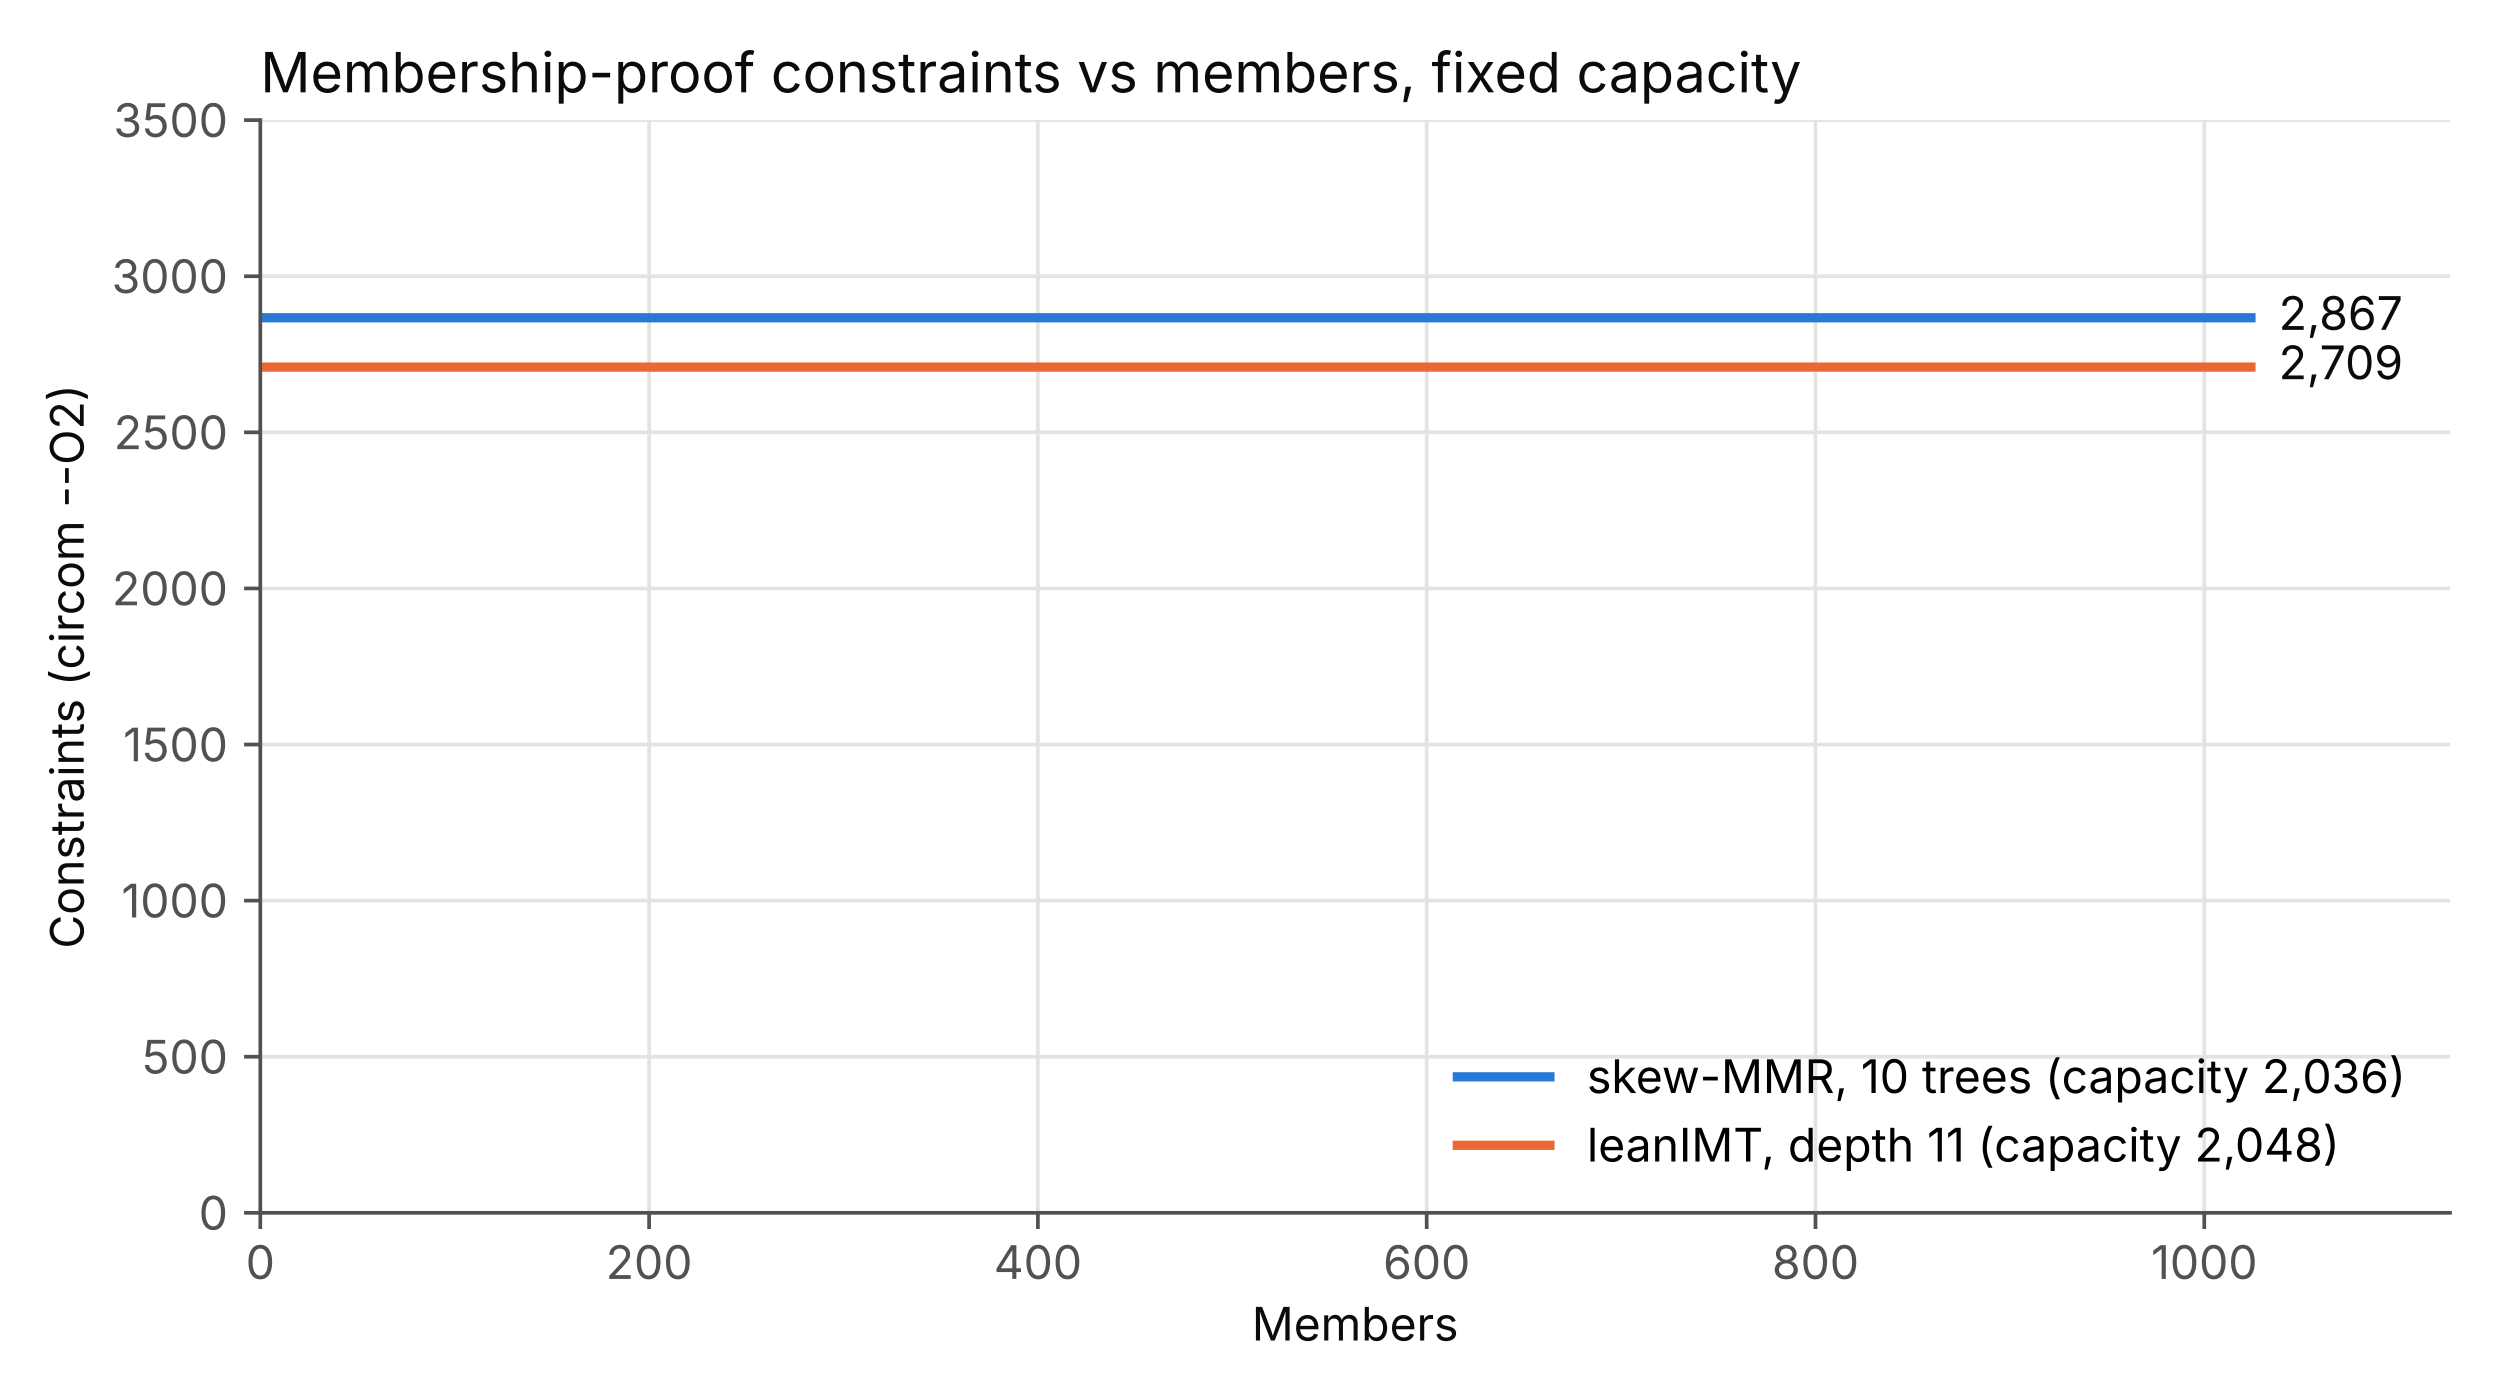
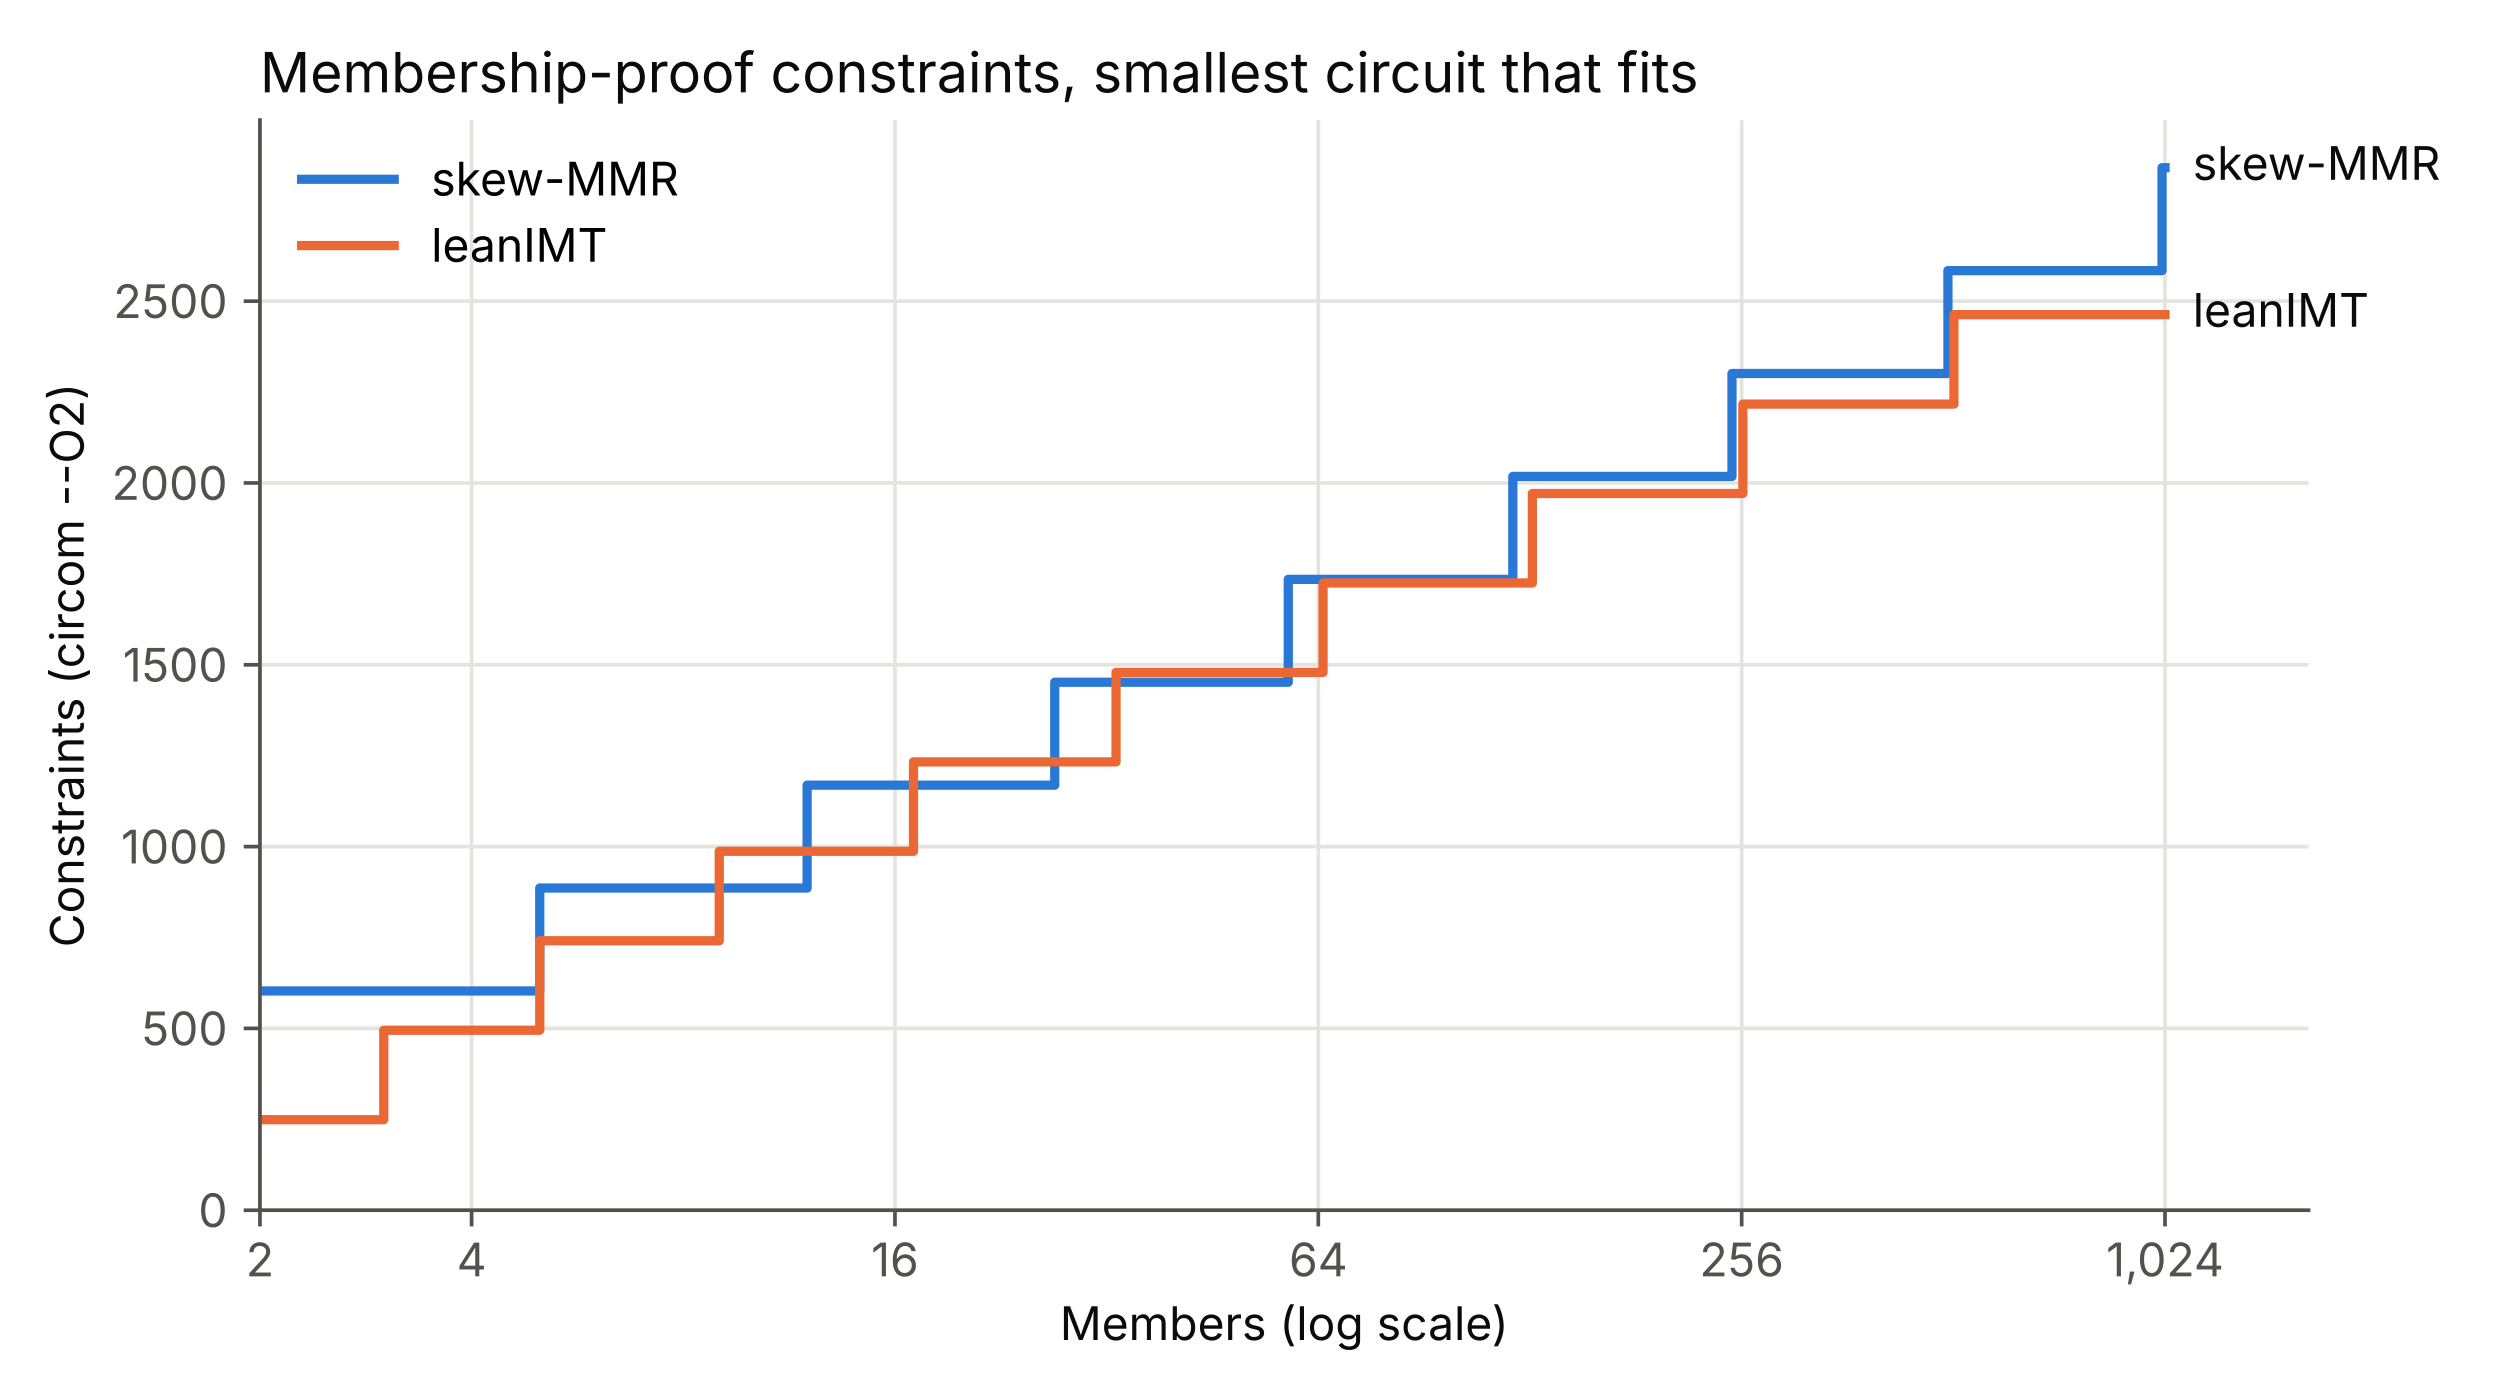
<svg xmlns="http://www.w3.org/2000/svg" xmlns:xlink="http://www.w3.org/1999/xlink" width="540pt" height="302.4pt" viewBox="0 0 540 302.4" version="1.1">
  <defs>
    <style type="text/css">*{stroke-linejoin: round; stroke-linecap: butt}</style>
  </defs>
  <g id="figure_1">
    <g id="patch_1">
      <path d="M 0 302.4  L 540 302.4  L 540 0  L 0 0  z " style="fill: #ffffff" />
    </g>
    <g id="axes_1">
      <g id="patch_2">
-         <path d="M 56.225 261.97  L 529.2 261.97  L 529.2 25.946  L 56.225 25.946  z " style="fill: #ffffff" />
+         <path d="M 56.146 261.408  L 498.645 261.408  L 498.645 25.946  L 56.146 25.946  z " style="fill: #ffffff" />
      </g>
      <g id="matplotlib.axis_1">
        <g id="xtick_1">
          <g id="line2d_1">
-             <path d="M 56.225 261.97  L 56.225 25.946  " clip-path="url(#p781a83d520)" style="fill: none; stroke: #e4e3df; stroke-width: 0.8; stroke-linecap: square" />
+             <path d="M 56.146 261.408  L 56.146 25.946  " clip-path="url(#pdbce4ab39b)" style="fill: none; stroke: #e4e3df; stroke-width: 0.8; stroke-linecap: square" />
          </g>
          <g id="line2d_2">
            <defs>
              <path id="me4a7eafbf0" d="M 0 0  L 0 3.5  " style="stroke: #52514e; stroke-width: 0.8" />
            </defs>
            <g>
-               <use xlink:href="#me4a7eafbf0" x="56.225" y="261.97" style="fill: #52514e; stroke: #52514e; stroke-width: 0.8" />
+               <use xlink:href="#me4a7eafbf0" x="56.146" y="261.408" style="fill: #52514e; stroke: #52514e; stroke-width: 0.8" />
            </g>
          </g>
          <g id="text_1">
-             <text style="font-size: 10px; font-family: 'Inter', 'DejaVu Sans', 'Bitstream Vera Sans', 'Computer Modern Sans Serif', 'Lucida Grande', 'Verdana', 'Geneva', 'Lucid', 'Arial', 'Helvetica', 'Avant Garde', sans-serif; text-anchor: middle; fill: #52514e" x="56.225" y="276.245" transform="rotate(-0 56.225 276.245)">0</text>
+             <text style="font-size: 10px; font-family: 'Inter', 'DejaVu Sans', 'Bitstream Vera Sans', 'Computer Modern Sans Serif', 'Lucida Grande', 'Verdana', 'Geneva', 'Lucid', 'Arial', 'Helvetica', 'Avant Garde', sans-serif; text-anchor: middle; fill: #52514e" x="56.146" y="275.683" transform="rotate(-0 56.14625 275.6825)">2</text>
          </g>
        </g>
        <g id="xtick_2">
          <g id="line2d_3">
-             <path d="M 140.205 261.97  L 140.205 25.946  " clip-path="url(#p781a83d520)" style="fill: none; stroke: #e4e3df; stroke-width: 0.8; stroke-linecap: square" />
+             <path d="M 101.868 261.408  L 101.868 25.946  " clip-path="url(#pdbce4ab39b)" style="fill: none; stroke: #e4e3df; stroke-width: 0.8; stroke-linecap: square" />
          </g>
          <g id="line2d_4">
            <g>
-               <use xlink:href="#me4a7eafbf0" x="140.205" y="261.97" style="fill: #52514e; stroke: #52514e; stroke-width: 0.8" />
+               <use xlink:href="#me4a7eafbf0" x="101.868" y="261.408" style="fill: #52514e; stroke: #52514e; stroke-width: 0.8" />
            </g>
          </g>
          <g id="text_2">
-             <text style="font-size: 10px; font-family: 'Inter', 'DejaVu Sans', 'Bitstream Vera Sans', 'Computer Modern Sans Serif', 'Lucida Grande', 'Verdana', 'Geneva', 'Lucid', 'Arial', 'Helvetica', 'Avant Garde', sans-serif; text-anchor: middle; fill: #52514e" x="140.205" y="276.245" transform="rotate(-0 140.2049 276.245)">200</text>
+             <text style="font-size: 10px; font-family: 'Inter', 'DejaVu Sans', 'Bitstream Vera Sans', 'Computer Modern Sans Serif', 'Lucida Grande', 'Verdana', 'Geneva', 'Lucid', 'Arial', 'Helvetica', 'Avant Garde', sans-serif; text-anchor: middle; fill: #52514e" x="101.868" y="275.683" transform="rotate(-0 101.868 275.6825)">4</text>
          </g>
        </g>
        <g id="xtick_3">
          <g id="line2d_5">
-             <path d="M 224.185 261.97  L 224.185 25.946  " clip-path="url(#p781a83d520)" style="fill: none; stroke: #e4e3df; stroke-width: 0.8; stroke-linecap: square" />
+             <path d="M 193.312 261.408  L 193.312 25.946  " clip-path="url(#pdbce4ab39b)" style="fill: none; stroke: #e4e3df; stroke-width: 0.8; stroke-linecap: square" />
          </g>
          <g id="line2d_6">
            <g>
-               <use xlink:href="#me4a7eafbf0" x="224.185" y="261.97" style="fill: #52514e; stroke: #52514e; stroke-width: 0.8" />
+               <use xlink:href="#me4a7eafbf0" x="193.312" y="261.408" style="fill: #52514e; stroke: #52514e; stroke-width: 0.8" />
            </g>
          </g>
          <g id="text_3">
-             <text style="font-size: 10px; font-family: 'Inter', 'DejaVu Sans', 'Bitstream Vera Sans', 'Computer Modern Sans Serif', 'Lucida Grande', 'Verdana', 'Geneva', 'Lucid', 'Arial', 'Helvetica', 'Avant Garde', sans-serif; text-anchor: middle; fill: #52514e" x="224.185" y="276.245" transform="rotate(-0 224.1849 276.245)">400</text>
+             <text style="font-size: 10px; font-family: 'Inter', 'DejaVu Sans', 'Bitstream Vera Sans', 'Computer Modern Sans Serif', 'Lucida Grande', 'Verdana', 'Geneva', 'Lucid', 'Arial', 'Helvetica', 'Avant Garde', sans-serif; text-anchor: middle; fill: #52514e" x="193.312" y="275.683" transform="rotate(-0 193.3116 275.6825)">16</text>
          </g>
        </g>
        <g id="xtick_4">
          <g id="line2d_7">
-             <path d="M 308.165 261.97  L 308.165 25.946  " clip-path="url(#p781a83d520)" style="fill: none; stroke: #e4e3df; stroke-width: 0.8; stroke-linecap: square" />
+             <path d="M 284.755 261.408  L 284.755 25.946  " clip-path="url(#pdbce4ab39b)" style="fill: none; stroke: #e4e3df; stroke-width: 0.8; stroke-linecap: square" />
          </g>
          <g id="line2d_8">
            <g>
-               <use xlink:href="#me4a7eafbf0" x="308.165" y="261.97" style="fill: #52514e; stroke: #52514e; stroke-width: 0.8" />
+               <use xlink:href="#me4a7eafbf0" x="284.755" y="261.408" style="fill: #52514e; stroke: #52514e; stroke-width: 0.8" />
            </g>
          </g>
          <g id="text_4">
-             <text style="font-size: 10px; font-family: 'Inter', 'DejaVu Sans', 'Bitstream Vera Sans', 'Computer Modern Sans Serif', 'Lucida Grande', 'Verdana', 'Geneva', 'Lucid', 'Arial', 'Helvetica', 'Avant Garde', sans-serif; text-anchor: middle; fill: #52514e" x="308.165" y="276.245" transform="rotate(-0 308.1648 276.245)">600</text>
+             <text style="font-size: 10px; font-family: 'Inter', 'DejaVu Sans', 'Bitstream Vera Sans', 'Computer Modern Sans Serif', 'Lucida Grande', 'Verdana', 'Geneva', 'Lucid', 'Arial', 'Helvetica', 'Avant Garde', sans-serif; text-anchor: middle; fill: #52514e" x="284.755" y="275.683" transform="rotate(-0 284.7552 275.6825)">64</text>
          </g>
        </g>
        <g id="xtick_5">
          <g id="line2d_9">
-             <path d="M 392.145 261.97  L 392.145 25.946  " clip-path="url(#p781a83d520)" style="fill: none; stroke: #e4e3df; stroke-width: 0.8; stroke-linecap: square" />
+             <path d="M 376.199 261.408  L 376.199 25.946  " clip-path="url(#pdbce4ab39b)" style="fill: none; stroke: #e4e3df; stroke-width: 0.8; stroke-linecap: square" />
          </g>
          <g id="line2d_10">
            <g>
-               <use xlink:href="#me4a7eafbf0" x="392.145" y="261.97" style="fill: #52514e; stroke: #52514e; stroke-width: 0.8" />
+               <use xlink:href="#me4a7eafbf0" x="376.199" y="261.408" style="fill: #52514e; stroke: #52514e; stroke-width: 0.8" />
            </g>
          </g>
          <g id="text_5">
-             <text style="font-size: 10px; font-family: 'Inter', 'DejaVu Sans', 'Bitstream Vera Sans', 'Computer Modern Sans Serif', 'Lucida Grande', 'Verdana', 'Geneva', 'Lucid', 'Arial', 'Helvetica', 'Avant Garde', sans-serif; text-anchor: middle; fill: #52514e" x="392.145" y="276.245" transform="rotate(-0 392.1447 276.245)">800</text>
+             <text style="font-size: 10px; font-family: 'Inter', 'DejaVu Sans', 'Bitstream Vera Sans', 'Computer Modern Sans Serif', 'Lucida Grande', 'Verdana', 'Geneva', 'Lucid', 'Arial', 'Helvetica', 'Avant Garde', sans-serif; text-anchor: middle; fill: #52514e" x="376.199" y="275.683" transform="rotate(-0 376.1988 275.6825)">256</text>
          </g>
        </g>
        <g id="xtick_6">
          <g id="line2d_11">
-             <path d="M 476.125 261.97  L 476.125 25.946  " clip-path="url(#p781a83d520)" style="fill: none; stroke: #e4e3df; stroke-width: 0.8; stroke-linecap: square" />
+             <path d="M 467.642 261.408  L 467.642 25.946  " clip-path="url(#pdbce4ab39b)" style="fill: none; stroke: #e4e3df; stroke-width: 0.8; stroke-linecap: square" />
          </g>
          <g id="line2d_12">
            <g>
-               <use xlink:href="#me4a7eafbf0" x="476.125" y="261.97" style="fill: #52514e; stroke: #52514e; stroke-width: 0.8" />
+               <use xlink:href="#me4a7eafbf0" x="467.642" y="261.408" style="fill: #52514e; stroke: #52514e; stroke-width: 0.8" />
            </g>
          </g>
          <g id="text_6">
-             <text style="font-size: 10px; font-family: 'Inter', 'DejaVu Sans', 'Bitstream Vera Sans', 'Computer Modern Sans Serif', 'Lucida Grande', 'Verdana', 'Geneva', 'Lucid', 'Arial', 'Helvetica', 'Avant Garde', sans-serif; text-anchor: middle; fill: #52514e" x="476.125" y="276.245" transform="rotate(-0 476.1247 276.245)">1000</text>
+             <text style="font-size: 10px; font-family: 'Inter', 'DejaVu Sans', 'Bitstream Vera Sans', 'Computer Modern Sans Serif', 'Lucida Grande', 'Verdana', 'Geneva', 'Lucid', 'Arial', 'Helvetica', 'Avant Garde', sans-serif; text-anchor: middle; fill: #52514e" x="467.642" y="275.683" transform="rotate(-0 467.6423 275.6825)">1,024</text>
          </g>
        </g>
        <g id="text_7">
-           <text style="font-size: 10px; font-family: 'Inter', 'DejaVu Sans', 'Bitstream Vera Sans', 'Computer Modern Sans Serif', 'Lucida Grande', 'Verdana', 'Geneva', 'Lucid', 'Arial', 'Helvetica', 'Avant Garde', sans-serif; text-anchor: middle; fill: #0b0b0b" x="292.712" y="289.561" transform="rotate(-0 292.7125 289.5606)">Members</text>
+           <text style="font-size: 10px; font-family: 'Inter', 'DejaVu Sans', 'Bitstream Vera Sans', 'Computer Modern Sans Serif', 'Lucida Grande', 'Verdana', 'Geneva', 'Lucid', 'Arial', 'Helvetica', 'Avant Garde', sans-serif; text-anchor: middle; fill: #0b0b0b" x="277.396" y="289.443" transform="rotate(-0 277.3956 289.4434)">Members (log scale)</text>
        </g>
      </g>
      <g id="matplotlib.axis_2">
        <g id="ytick_1">
          <g id="line2d_13">
-             <path d="M 56.225 261.97  L 529.2 261.97  " clip-path="url(#p781a83d520)" style="fill: none; stroke: #e4e3df; stroke-width: 0.8; stroke-linecap: square" />
+             <path d="M 56.146 261.408  L 498.645 261.408  " clip-path="url(#pdbce4ab39b)" style="fill: none; stroke: #e4e3df; stroke-width: 0.8; stroke-linecap: square" />
          </g>
          <g id="line2d_14">
            <defs>
              <path id="mcfa54c1d12" d="M 0 0  L -3.5 0  " style="stroke: #52514e; stroke-width: 0.8" />
            </defs>
            <g>
-               <use xlink:href="#mcfa54c1d12" x="56.225" y="261.97" style="fill: #52514e; stroke: #52514e; stroke-width: 0.8" />
+               <use xlink:href="#mcfa54c1d12" x="56.146" y="261.408" style="fill: #52514e; stroke: #52514e; stroke-width: 0.8" />
            </g>
          </g>
          <g id="text_8">
-             <text style="font-size: 10px; font-family: 'Inter', 'DejaVu Sans', 'Bitstream Vera Sans', 'Computer Modern Sans Serif', 'Lucida Grande', 'Verdana', 'Geneva', 'Lucid', 'Arial', 'Helvetica', 'Avant Garde', sans-serif; text-anchor: end; fill: #52514e" x="49.225" y="265.608" transform="rotate(-0 49.225 265.6075)">0</text>
+             <text style="font-size: 10px; font-family: 'Inter', 'DejaVu Sans', 'Bitstream Vera Sans', 'Computer Modern Sans Serif', 'Lucida Grande', 'Verdana', 'Geneva', 'Lucid', 'Arial', 'Helvetica', 'Avant Garde', sans-serif; text-anchor: end; fill: #52514e" x="49.146" y="265.045" transform="rotate(-0 49.14625 265.045)">0</text>
          </g>
        </g>
        <g id="ytick_2">
          <g id="line2d_15">
-             <path d="M 56.225 228.252  L 529.2 228.252  " clip-path="url(#p781a83d520)" style="fill: none; stroke: #e4e3df; stroke-width: 0.8; stroke-linecap: square" />
+             <path d="M 56.146 222.136  L 498.645 222.136  " clip-path="url(#pdbce4ab39b)" style="fill: none; stroke: #e4e3df; stroke-width: 0.8; stroke-linecap: square" />
          </g>
          <g id="line2d_16">
            <g>
-               <use xlink:href="#mcfa54c1d12" x="56.225" y="228.252" style="fill: #52514e; stroke: #52514e; stroke-width: 0.8" />
+               <use xlink:href="#mcfa54c1d12" x="56.146" y="222.136" style="fill: #52514e; stroke: #52514e; stroke-width: 0.8" />
            </g>
          </g>
          <g id="text_9">
-             <text style="font-size: 10px; font-family: 'Inter', 'DejaVu Sans', 'Bitstream Vera Sans', 'Computer Modern Sans Serif', 'Lucida Grande', 'Verdana', 'Geneva', 'Lucid', 'Arial', 'Helvetica', 'Avant Garde', sans-serif; text-anchor: end; fill: #52514e" x="49.225" y="231.89" transform="rotate(-0 49.225 231.8898)">500</text>
+             <text style="font-size: 10px; font-family: 'Inter', 'DejaVu Sans', 'Bitstream Vera Sans', 'Computer Modern Sans Serif', 'Lucida Grande', 'Verdana', 'Geneva', 'Lucid', 'Arial', 'Helvetica', 'Avant Garde', sans-serif; text-anchor: end; fill: #52514e" x="49.146" y="225.774" transform="rotate(-0 49.14625 225.774)">500</text>
          </g>
        </g>
        <g id="ytick_3">
          <g id="line2d_17">
-             <path d="M 56.225 194.535  L 529.2 194.535  " clip-path="url(#p781a83d520)" style="fill: none; stroke: #e4e3df; stroke-width: 0.8; stroke-linecap: square" />
+             <path d="M 56.146 182.865  L 498.645 182.865  " clip-path="url(#pdbce4ab39b)" style="fill: none; stroke: #e4e3df; stroke-width: 0.8; stroke-linecap: square" />
          </g>
          <g id="line2d_18">
            <g>
-               <use xlink:href="#mcfa54c1d12" x="56.225" y="194.535" style="fill: #52514e; stroke: #52514e; stroke-width: 0.8" />
+               <use xlink:href="#mcfa54c1d12" x="56.146" y="182.865" style="fill: #52514e; stroke: #52514e; stroke-width: 0.8" />
            </g>
          </g>
          <g id="text_10">
-             <text style="font-size: 10px; font-family: 'Inter', 'DejaVu Sans', 'Bitstream Vera Sans', 'Computer Modern Sans Serif', 'Lucida Grande', 'Verdana', 'Geneva', 'Lucid', 'Arial', 'Helvetica', 'Avant Garde', sans-serif; text-anchor: end; fill: #52514e" x="49.225" y="198.172" transform="rotate(-0 49.225 198.1721)">1000</text>
+             <text style="font-size: 10px; font-family: 'Inter', 'DejaVu Sans', 'Bitstream Vera Sans', 'Computer Modern Sans Serif', 'Lucida Grande', 'Verdana', 'Geneva', 'Lucid', 'Arial', 'Helvetica', 'Avant Garde', sans-serif; text-anchor: end; fill: #52514e" x="49.146" y="186.503" transform="rotate(-0 49.14625 186.5029)">1000</text>
          </g>
        </g>
        <g id="ytick_4">
          <g id="line2d_19">
-             <path d="M 56.225 160.817  L 529.2 160.817  " clip-path="url(#p781a83d520)" style="fill: none; stroke: #e4e3df; stroke-width: 0.8; stroke-linecap: square" />
+             <path d="M 56.146 143.594  L 498.645 143.594  " clip-path="url(#pdbce4ab39b)" style="fill: none; stroke: #e4e3df; stroke-width: 0.8; stroke-linecap: square" />
          </g>
          <g id="line2d_20">
            <g>
-               <use xlink:href="#mcfa54c1d12" x="56.225" y="160.817" style="fill: #52514e; stroke: #52514e; stroke-width: 0.8" />
+               <use xlink:href="#mcfa54c1d12" x="56.146" y="143.594" style="fill: #52514e; stroke: #52514e; stroke-width: 0.8" />
            </g>
          </g>
          <g id="text_11">
-             <text style="font-size: 10px; font-family: 'Inter', 'DejaVu Sans', 'Bitstream Vera Sans', 'Computer Modern Sans Serif', 'Lucida Grande', 'Verdana', 'Geneva', 'Lucid', 'Arial', 'Helvetica', 'Avant Garde', sans-serif; text-anchor: end; fill: #52514e" x="49.225" y="164.454" transform="rotate(-0 49.225 164.4545)">1500</text>
+             <text style="font-size: 10px; font-family: 'Inter', 'DejaVu Sans', 'Bitstream Vera Sans', 'Computer Modern Sans Serif', 'Lucida Grande', 'Verdana', 'Geneva', 'Lucid', 'Arial', 'Helvetica', 'Avant Garde', sans-serif; text-anchor: end; fill: #52514e" x="49.146" y="147.232" transform="rotate(-0 49.14625 147.2319)">1500</text>
          </g>
        </g>
        <g id="ytick_5">
          <g id="line2d_21">
-             <path d="M 56.225 127.099  L 529.2 127.099  " clip-path="url(#p781a83d520)" style="fill: none; stroke: #e4e3df; stroke-width: 0.8; stroke-linecap: square" />
+             <path d="M 56.146 104.323  L 498.645 104.323  " clip-path="url(#pdbce4ab39b)" style="fill: none; stroke: #e4e3df; stroke-width: 0.8; stroke-linecap: square" />
          </g>
          <g id="line2d_22">
            <g>
-               <use xlink:href="#mcfa54c1d12" x="56.225" y="127.099" style="fill: #52514e; stroke: #52514e; stroke-width: 0.8" />
+               <use xlink:href="#mcfa54c1d12" x="56.146" y="104.323" style="fill: #52514e; stroke: #52514e; stroke-width: 0.8" />
            </g>
          </g>
          <g id="text_12">
-             <text style="font-size: 10px; font-family: 'Inter', 'DejaVu Sans', 'Bitstream Vera Sans', 'Computer Modern Sans Serif', 'Lucida Grande', 'Verdana', 'Geneva', 'Lucid', 'Arial', 'Helvetica', 'Avant Garde', sans-serif; text-anchor: end; fill: #52514e" x="49.225" y="130.737" transform="rotate(-0 49.225 130.7368)">2000</text>
+             <text style="font-size: 10px; font-family: 'Inter', 'DejaVu Sans', 'Bitstream Vera Sans', 'Computer Modern Sans Serif', 'Lucida Grande', 'Verdana', 'Geneva', 'Lucid', 'Arial', 'Helvetica', 'Avant Garde', sans-serif; text-anchor: end; fill: #52514e" x="49.146" y="107.961" transform="rotate(-0 49.14625 107.9609)">2000</text>
          </g>
        </g>
        <g id="ytick_6">
          <g id="line2d_23">
-             <path d="M 56.225 93.382  L 529.2 93.382  " clip-path="url(#p781a83d520)" style="fill: none; stroke: #e4e3df; stroke-width: 0.8; stroke-linecap: square" />
+             <path d="M 56.146 65.052  L 498.645 65.052  " clip-path="url(#pdbce4ab39b)" style="fill: none; stroke: #e4e3df; stroke-width: 0.8; stroke-linecap: square" />
          </g>
          <g id="line2d_24">
            <g>
-               <use xlink:href="#mcfa54c1d12" x="56.225" y="93.382" style="fill: #52514e; stroke: #52514e; stroke-width: 0.8" />
+               <use xlink:href="#mcfa54c1d12" x="56.146" y="65.052" style="fill: #52514e; stroke: #52514e; stroke-width: 0.8" />
            </g>
          </g>
          <g id="text_13">
-             <text style="font-size: 10px; font-family: 'Inter', 'DejaVu Sans', 'Bitstream Vera Sans', 'Computer Modern Sans Serif', 'Lucida Grande', 'Verdana', 'Geneva', 'Lucid', 'Arial', 'Helvetica', 'Avant Garde', sans-serif; text-anchor: end; fill: #52514e" x="49.225" y="97.019" transform="rotate(-0 49.225 97.01911)">2500</text>
-           </g>
-         </g>
-         <g id="ytick_7">
-           <g id="line2d_25">
-             <path d="M 56.225 59.664  L 529.2 59.664  " clip-path="url(#p781a83d520)" style="fill: none; stroke: #e4e3df; stroke-width: 0.8; stroke-linecap: square" />
-           </g>
-           <g id="line2d_26">
-             <g>
-               <use xlink:href="#mcfa54c1d12" x="56.225" y="59.664" style="fill: #52514e; stroke: #52514e; stroke-width: 0.8" />
-             </g>
-           </g>
-           <g id="text_14">
-             <text style="font-size: 10px; font-family: 'Inter', 'DejaVu Sans', 'Bitstream Vera Sans', 'Computer Modern Sans Serif', 'Lucida Grande', 'Verdana', 'Geneva', 'Lucid', 'Arial', 'Helvetica', 'Avant Garde', sans-serif; text-anchor: end; fill: #52514e" x="49.225" y="63.301" transform="rotate(-0 49.225 63.30143)">3000</text>
-           </g>
-         </g>
-         <g id="ytick_8">
-           <g id="line2d_27">
-             <path d="M 56.225 25.946  L 529.2 25.946  " clip-path="url(#p781a83d520)" style="fill: none; stroke: #e4e3df; stroke-width: 0.8; stroke-linecap: square" />
-           </g>
-           <g id="line2d_28">
-             <g>
-               <use xlink:href="#mcfa54c1d12" x="56.225" y="25.946" style="fill: #52514e; stroke: #52514e; stroke-width: 0.8" />
-             </g>
-           </g>
-           <g id="text_15">
-             <text style="font-size: 10px; font-family: 'Inter', 'DejaVu Sans', 'Bitstream Vera Sans', 'Computer Modern Sans Serif', 'Lucida Grande', 'Verdana', 'Geneva', 'Lucid', 'Arial', 'Helvetica', 'Avant Garde', sans-serif; text-anchor: end; fill: #52514e" x="49.225" y="29.584" transform="rotate(-0 49.225 29.58375)">3500</text>
-           </g>
-         </g>
-         <g id="text_16">
-           <text style="font-size: 10px; font-family: 'Inter', 'DejaVu Sans', 'Bitstream Vera Sans', 'Computer Modern Sans Serif', 'Lucida Grande', 'Verdana', 'Geneva', 'Lucid', 'Arial', 'Helvetica', 'Avant Garde', sans-serif; text-anchor: middle; fill: #0b0b0b" x="18.08" y="143.958" transform="rotate(-90 18.07969 143.9581)">Constraints (circom --O2)</text>
-         </g>
-       </g>
-       <g id="line2d_29">
-         <path d="M 56.645 68.633  L 486.202 68.633  L 486.202 68.633  " clip-path="url(#p781a83d520)" style="fill: none; stroke: #2a78d6; stroke-width: 2; stroke-linecap: square" />
-       </g>
-       <g id="line2d_30">
-         <path d="M 56.645 79.288  L 486.202 79.288  L 486.202 79.288  " clip-path="url(#p781a83d520)" style="fill: none; stroke: #eb6834; stroke-width: 2; stroke-linecap: square" />
+             <text style="font-size: 10px; font-family: 'Inter', 'DejaVu Sans', 'Bitstream Vera Sans', 'Computer Modern Sans Serif', 'Lucida Grande', 'Verdana', 'Geneva', 'Lucid', 'Arial', 'Helvetica', 'Avant Garde', sans-serif; text-anchor: end; fill: #52514e" x="49.146" y="68.69" transform="rotate(-0 49.14625 68.68984)">2500</text>
+           </g>
+         </g>
+         <g id="text_14">
+           <text style="font-size: 10px; font-family: 'Inter', 'DejaVu Sans', 'Bitstream Vera Sans', 'Computer Modern Sans Serif', 'Lucida Grande', 'Verdana', 'Geneva', 'Lucid', 'Arial', 'Helvetica', 'Avant Garde', sans-serif; text-anchor: middle; fill: #0b0b0b" x="18.079" y="143.677" transform="rotate(-90 18.07906 143.6769)">Constraints (circom --O2)</text>
+         </g>
+       </g>
+       <g id="line2d_25">
+         <path d="M 56.146 214.047  L 116.587 214.047  L 116.587 191.819  L 174.335 191.819  L 174.335 169.592  L 227.826 169.592  L 227.826 147.364  L 278.262 147.364  L 278.262 125.137  L 326.767 125.137  L 326.767 102.91  L 374.105 102.91  L 374.105 80.682  L 420.751 80.682  L 420.751 58.455  L 466.995 58.455  L 466.995 36.227  L 467.06 36.227  L 467.642 36.227  L 467.642 36.227  " clip-path="url(#pdbce4ab39b)" style="fill: none; stroke: #2a78d6; stroke-width: 2; stroke-linecap: square" />
+       </g>
+       <g id="line2d_26">
+         <path d="M 56.146 241.851  L 82.892 241.851  L 82.892 222.529  L 116.587 222.529  L 116.587 203.208  L 155.359 203.208  L 155.359 183.886  L 197.311 183.886  L 197.311 164.565  L 241.063 164.565  L 241.063 145.244  L 285.778 145.244  L 285.778 125.922  L 330.99 125.922  L 330.99 106.601  L 376.456 106.601  L 376.456 87.28  L 422.049 87.28  L 422.049 67.958  L 467.642 67.958  L 467.642 67.958  " clip-path="url(#pdbce4ab39b)" style="fill: none; stroke: #eb6834; stroke-width: 2; stroke-linecap: square" />
      </g>
      <g id="patch_3">
-         <path d="M 56.225 261.97  L 56.225 25.946  " style="fill: none; stroke: #52514e; stroke-width: 0.8; stroke-linejoin: miter; stroke-linecap: square" />
+         <path d="M 56.146 261.408  L 56.146 25.946  " style="fill: none; stroke: #52514e; stroke-width: 0.8; stroke-linejoin: miter; stroke-linecap: square" />
      </g>
      <g id="patch_4">
-         <path d="M 56.225 261.97  L 529.2 261.97  " style="fill: none; stroke: #52514e; stroke-width: 0.8; stroke-linejoin: miter; stroke-linecap: square" />
+         <path d="M 56.146 261.408  L 498.645 261.408  " style="fill: none; stroke: #52514e; stroke-width: 0.8; stroke-linejoin: miter; stroke-linecap: square" />
+       </g>
+       <g id="text_15">
+         <text style="font-size: 10px; font-family: 'Inter', 'DejaVu Sans', 'Bitstream Vera Sans', 'Computer Modern Sans Serif', 'Lucida Grande', 'Verdana', 'Geneva', 'Lucid', 'Arial', 'Helvetica', 'Avant Garde', sans-serif; text-anchor: start; fill: #0b0b0b" x="473.642" y="38.845" transform="rotate(-0 473.6423 38.84459)">skew-MMR</text>
+       </g>
+       <g id="text_16">
+         <text style="font-size: 10px; font-family: 'Inter', 'DejaVu Sans', 'Bitstream Vera Sans', 'Computer Modern Sans Serif', 'Lucida Grande', 'Verdana', 'Geneva', 'Lucid', 'Arial', 'Helvetica', 'Avant Garde', sans-serif; text-anchor: start; fill: #0b0b0b" x="473.642" y="70.576" transform="rotate(-0 473.6423 70.57559)">leanIMT</text>
      </g>
      <g id="text_17">
-         <text style="font-size: 10px; font-family: 'Inter', 'DejaVu Sans', 'Bitstream Vera Sans', 'Computer Modern Sans Serif', 'Lucida Grande', 'Verdana', 'Geneva', 'Lucid', 'Arial', 'Helvetica', 'Avant Garde', sans-serif; text-anchor: start; fill: #0b0b0b" x="492.202" y="71.25" transform="rotate(-0 492.2023 71.25002)">2,867</text>
-       </g>
-       <g id="text_18">
-         <text style="font-size: 10px; font-family: 'Inter', 'DejaVu Sans', 'Bitstream Vera Sans', 'Computer Modern Sans Serif', 'Lucida Grande', 'Verdana', 'Geneva', 'Lucid', 'Arial', 'Helvetica', 'Avant Garde', sans-serif; text-anchor: start; fill: #0b0b0b" x="492.202" y="81.905" transform="rotate(-0 492.2023 81.9048)">2,709</text>
-       </g>
-       <g id="text_19">
-         <text style="font-size: 12px; font-family: 'Inter', 'DejaVu Sans', 'Bitstream Vera Sans', 'Computer Modern Sans Serif', 'Lucida Grande', 'Verdana', 'Geneva', 'Lucid', 'Arial', 'Helvetica', 'Avant Garde', sans-serif; text-anchor: start; fill: #0b0b0b" x="56.225" y="19.946" transform="rotate(-0 56.225 19.94625)">Membership-proof constraints vs members, fixed capacity</text>
+         <text style="font-size: 12px; font-family: 'Inter', 'DejaVu Sans', 'Bitstream Vera Sans', 'Computer Modern Sans Serif', 'Lucida Grande', 'Verdana', 'Geneva', 'Lucid', 'Arial', 'Helvetica', 'Avant Garde', sans-serif; text-anchor: start; fill: #0b0b0b" x="56.146" y="19.946" transform="rotate(-0 56.14625 19.94625)">Membership-proof constraints, smallest circuit that fits</text>
      </g>
      <g id="legend_1">
-         <g id="line2d_31">
-           <path d="M 314.781 232.59  L 324.781 232.59  L 334.781 232.59  " style="fill: none; stroke: #2a78d6; stroke-width: 2; stroke-linecap: square" />
-         </g>
-         <g id="text_20">
-           <text style="font-size: 10px; font-family: 'Inter', 'DejaVu Sans', 'Bitstream Vera Sans', 'Computer Modern Sans Serif', 'Lucida Grande', 'Verdana', 'Geneva', 'Lucid', 'Arial', 'Helvetica', 'Avant Garde', sans-serif; text-anchor: start" x="342.781" y="236.09" transform="rotate(-0 342.7812 236.0903)">skew-MMR, 10 trees (capacity 2,036)</text>
-         </g>
-         <g id="line2d_32">
-           <path d="M 314.781 247.39  L 324.781 247.39  L 334.781 247.39  " style="fill: none; stroke: #eb6834; stroke-width: 2; stroke-linecap: square" />
-         </g>
-         <g id="text_21">
-           <text style="font-size: 10px; font-family: 'Inter', 'DejaVu Sans', 'Bitstream Vera Sans', 'Computer Modern Sans Serif', 'Lucida Grande', 'Verdana', 'Geneva', 'Lucid', 'Arial', 'Helvetica', 'Avant Garde', sans-serif; text-anchor: start" x="342.781" y="250.89" transform="rotate(-0 342.7812 250.8903)">leanIMT, depth 11 (capacity 2,048)</text>
+         <g id="line2d_27">
+           <path d="M 65.146 38.721  L 75.146 38.721  L 75.146 38.721  L 85.146 38.721  L 85.146 38.721  " style="fill: none; stroke: #2a78d6; stroke-width: 2; stroke-linecap: square" />
+         </g>
+         <g id="text_18">
+           <text style="font-size: 10px; font-family: 'Inter', 'DejaVu Sans', 'Bitstream Vera Sans', 'Computer Modern Sans Serif', 'Lucida Grande', 'Verdana', 'Geneva', 'Lucid', 'Arial', 'Helvetica', 'Avant Garde', sans-serif; text-anchor: start" x="93.146" y="42.221" transform="rotate(-0 93.14625 42.22125)">skew-MMR</text>
+         </g>
+         <g id="line2d_28">
+           <path d="M 65.146 53.037  L 75.146 53.037  L 75.146 53.037  L 85.146 53.037  L 85.146 53.037  " style="fill: none; stroke: #eb6834; stroke-width: 2; stroke-linecap: square" />
+         </g>
+         <g id="text_19">
+           <text style="font-size: 10px; font-family: 'Inter', 'DejaVu Sans', 'Bitstream Vera Sans', 'Computer Modern Sans Serif', 'Lucida Grande', 'Verdana', 'Geneva', 'Lucid', 'Arial', 'Helvetica', 'Avant Garde', sans-serif; text-anchor: start" x="93.146" y="56.537" transform="rotate(-0 93.14625 56.53688)">leanIMT</text>
        </g>
      </g>
    </g>
  </g>
  <defs>
-     <clipPath id="p781a83d520">
-       <rect x="56.225" y="25.946" width="472.975" height="236.024" />
+     <clipPath id="pdbce4ab39b">
+       <rect x="56.146" y="25.946" width="442.499" height="235.461" />
    </clipPath>
  </defs>
</svg>
